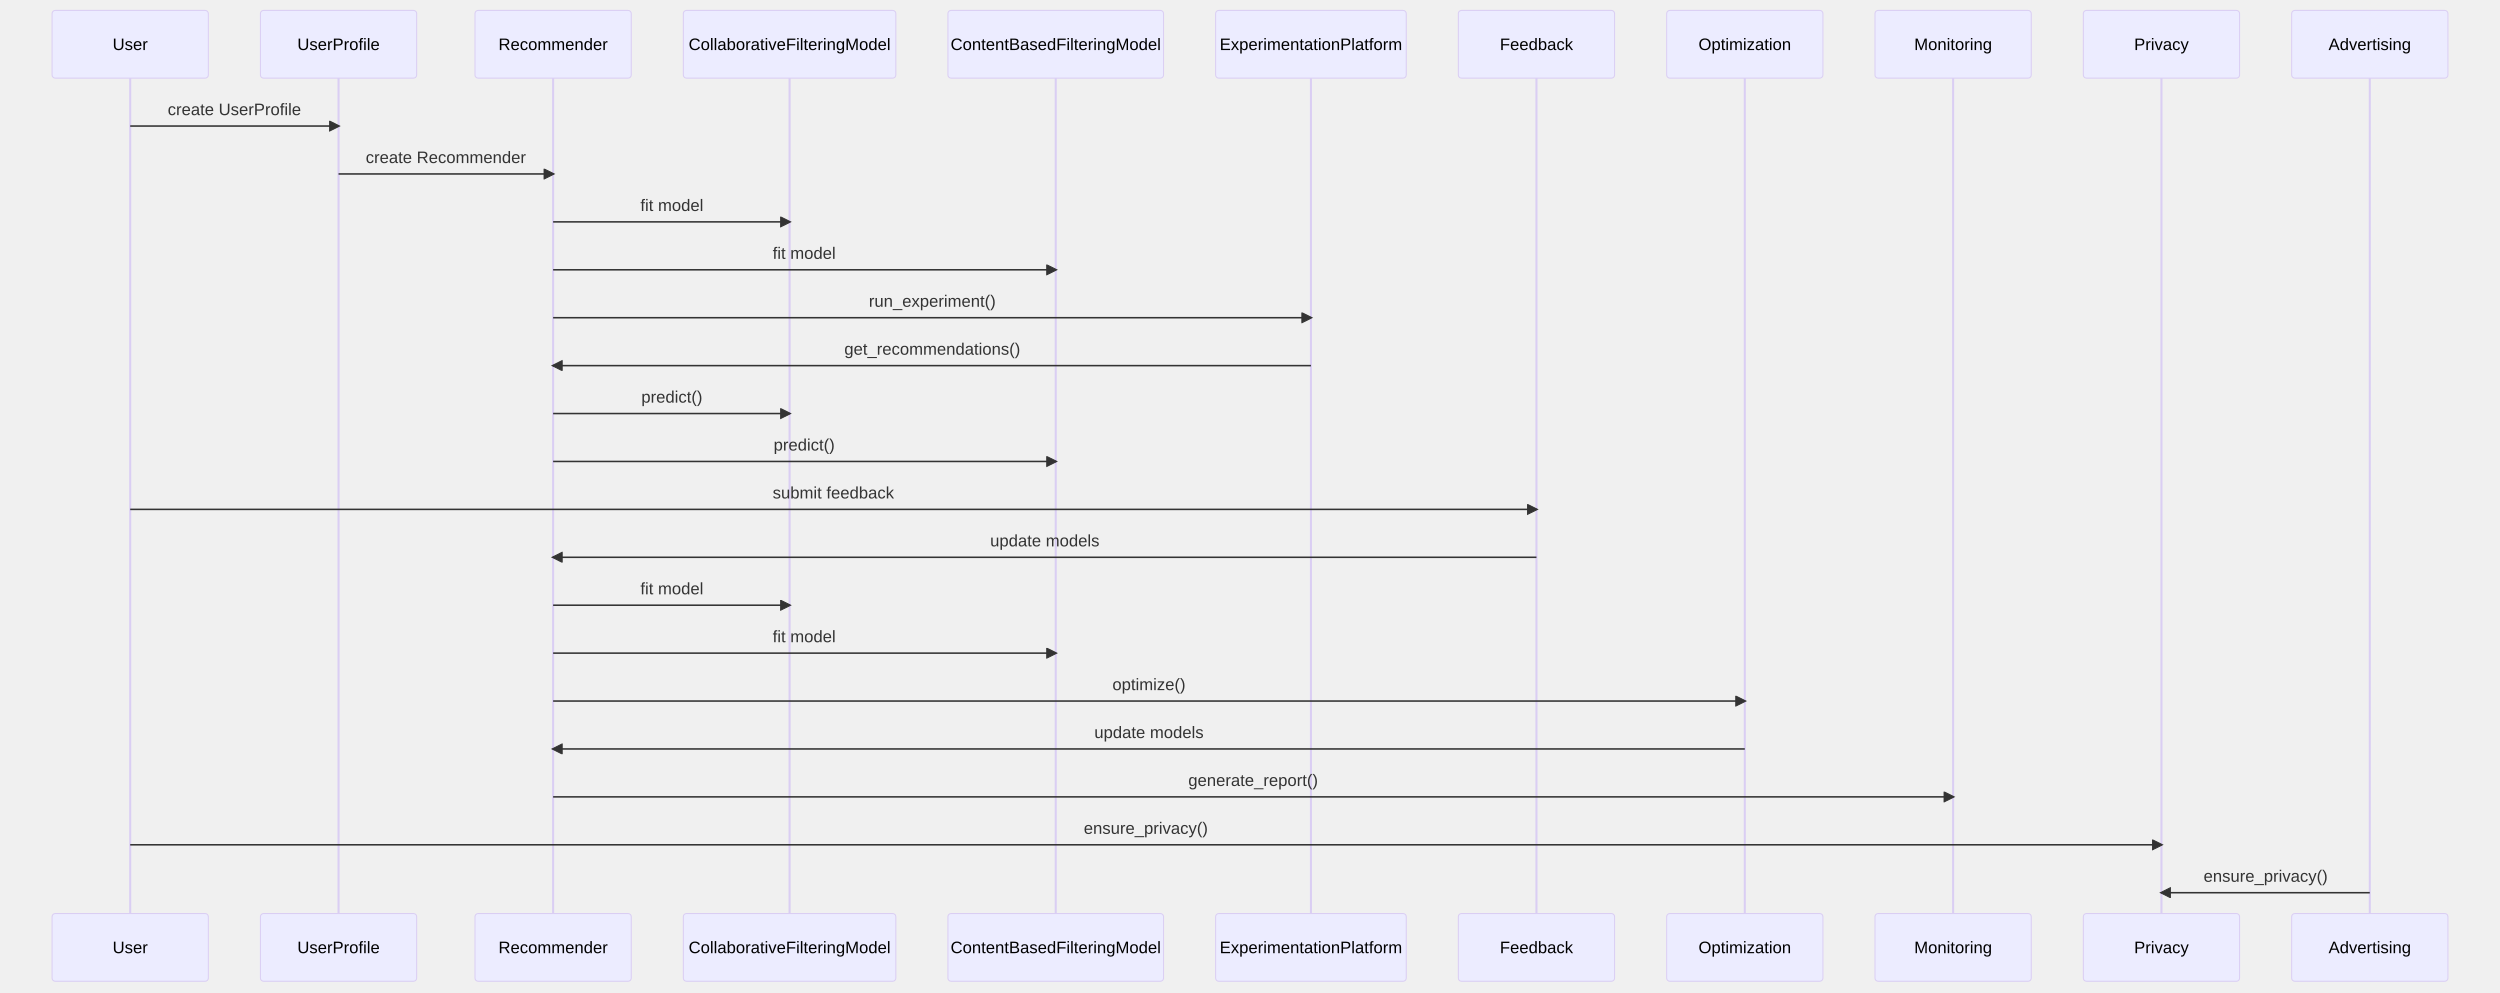
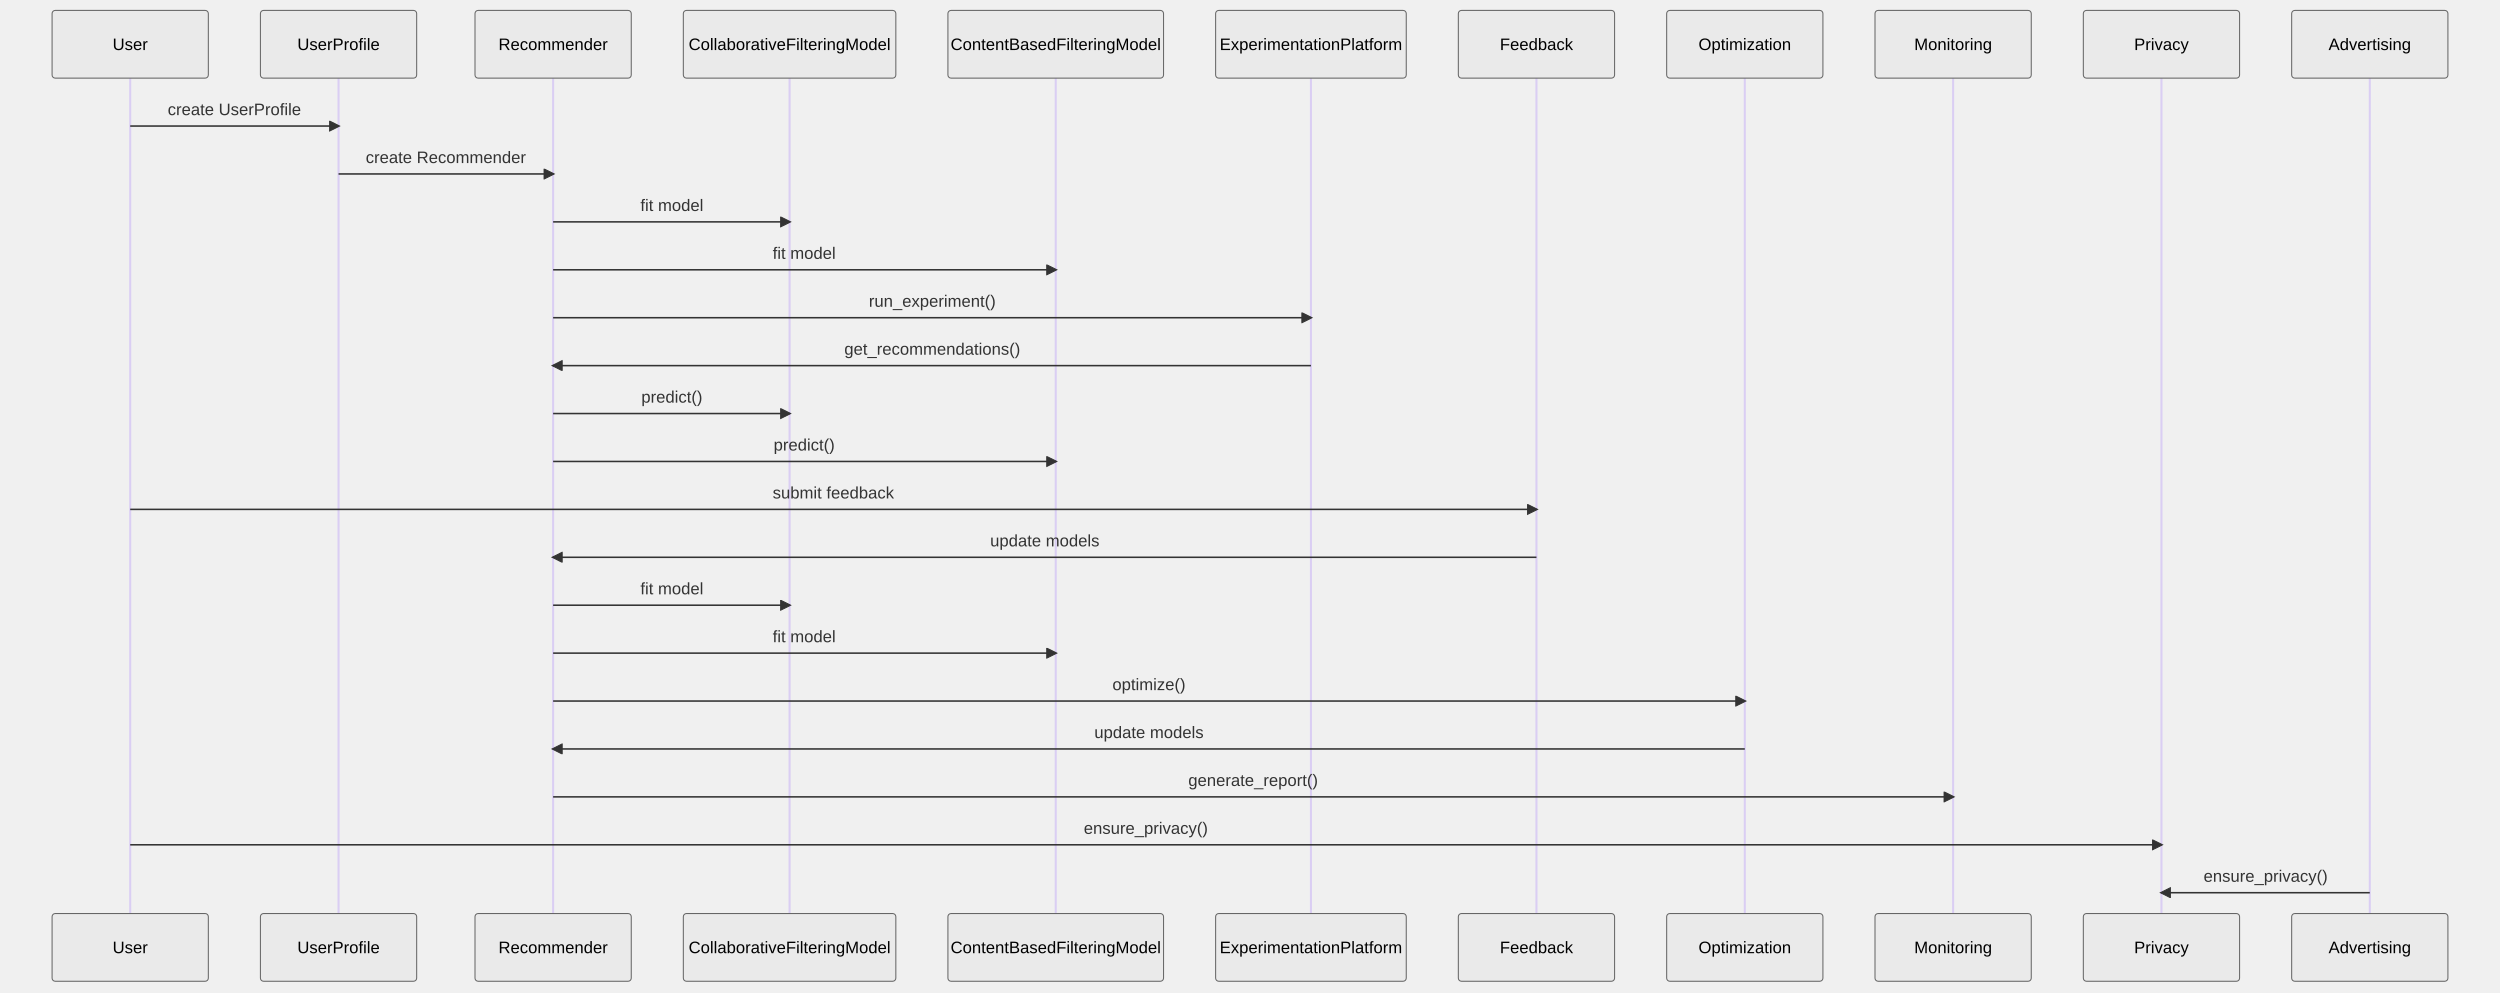
<svg xmlns="http://www.w3.org/2000/svg" aria-roledescription="sequence" role="graphics-document document" viewBox="-50 -10 2400 953" style="max-width: 2400px; background-color: white;" width="100%" id="my-svg">
-   <style>#my-svg{font-family:"trebuchet ms",verdana,arial,sans-serif;font-size:16px;fill:#333;}#my-svg .error-icon{fill:#552222;}#my-svg .error-text{fill:#552222;stroke:#552222;}#my-svg .edge-thickness-normal{stroke-width:2px;}#my-svg .edge-thickness-thick{stroke-width:3.5px;}#my-svg .edge-pattern-solid{stroke-dasharray:0;}#my-svg .edge-pattern-dashed{stroke-dasharray:3;}#my-svg .edge-pattern-dotted{stroke-dasharray:2;}#my-svg .marker{fill:#333333;stroke:#333333;}#my-svg .marker.cross{stroke:#333333;}#my-svg svg{font-family:"trebuchet ms",verdana,arial,sans-serif;font-size:16px;}#my-svg .actor{stroke:hsl(259.626, 59.777%, 87.902%);fill:#ECECFF;}#my-svg text.actor&gt;tspan{fill:black;stroke:none;}#my-svg .actor-line{stroke:grey;}#my-svg .messageLine0{stroke-width:1.5;stroke-dasharray:none;stroke:#333;}#my-svg .messageLine1{stroke-width:1.5;stroke-dasharray:2,2;stroke:#333;}#my-svg #arrowhead path{fill:#333;stroke:#333;}#my-svg .sequenceNumber{fill:white;}#my-svg #sequencenumber{fill:#333;}#my-svg #crosshead path{fill:#333;stroke:#333;}#my-svg .messageText{fill:#333;stroke:none;}#my-svg .labelBox{stroke:hsl(259.626, 59.777%, 87.902%);fill:#ECECFF;}#my-svg .labelText,#my-svg .labelText&gt;tspan{fill:black;stroke:none;}#my-svg .loopText,#my-svg .loopText&gt;tspan{fill:black;stroke:none;}#my-svg .loopLine{stroke-width:2px;stroke-dasharray:2,2;stroke:hsl(259.626, 59.777%, 87.902%);fill:hsl(259.626, 59.777%, 87.902%);}#my-svg .note{stroke:#aaaa33;fill:#fff5ad;}#my-svg .noteText,#my-svg .noteText&gt;tspan{fill:black;stroke:none;}#my-svg .activation0{fill:#f4f4f4;stroke:#666;}#my-svg .activation1{fill:#f4f4f4;stroke:#666;}#my-svg .activation2{fill:#f4f4f4;stroke:#666;}#my-svg .actorPopupMenu{position:absolute;}#my-svg .actorPopupMenuPanel{position:absolute;fill:#ECECFF;box-shadow:0px 8px 16px 0px rgba(0,0,0,0.2);filter:drop-shadow(3px 5px 2px rgb(0 0 0 / 0.4));}#my-svg .actor-man line{stroke:hsl(259.626, 59.777%, 87.902%);fill:#ECECFF;}#my-svg .actor-man circle,#my-svg line{stroke:hsl(259.626, 59.777%, 87.902%);fill:#ECECFF;stroke-width:2px;}#my-svg :root{--mermaid-font-family:"trebuchet ms",verdana,arial,sans-serif;}</style>
+   <style>#my-svg{font-family:"trebuchet ms",verdana,arial,sans-serif;font-size:16px;fill:#333;}#my-svg
+         .error-icon{fill:#552222;}#my-svg .error-text{fill:#552222;stroke:#552222;}#my-svg
+         .edge-thickness-normal{stroke-width:2px;}#my-svg .edge-thickness-thick{stroke-width:3.5px;}#my-svg
+         .edge-pattern-solid{stroke-dasharray:0;}#my-svg .edge-pattern-dashed{stroke-dasharray:3;}#my-svg
+         .edge-pattern-dotted{stroke-dasharray:2;}#my-svg .marker{fill:#333333;stroke:#333333;}#my-svg
+         .marker.cross{stroke:#333333;}#my-svg svg{font-family:"trebuchet
+         ms",verdana,arial,sans-serif;font-size:16px;}#my-svg .actor{stroke:hsl(259.626, 59.777%,
+         87.902%);fill:#ECECFF;}#my-svg text.actor&gt;tspan{fill:black;stroke:none;}#my-svg
+         .actor-line{stroke:grey;}#my-svg .messageLine0{stroke-width:1.5;stroke-dasharray:none;stroke:#333;}#my-svg
+         .messageLine1{stroke-width:1.5;stroke-dasharray:2,2;stroke:#333;}#my-svg #arrowhead
+         path{fill:#333;stroke:#333;}#my-svg .sequenceNumber{fill:white;}#my-svg #sequencenumber{fill:#333;}#my-svg
+         #crosshead path{fill:#333;stroke:#333;}#my-svg .messageText{fill:#333;stroke:none;}#my-svg
+         .labelBox{stroke:hsl(259.626, 59.777%, 87.902%);fill:#ECECFF;}#my-svg .labelText,#my-svg
+         .labelText&gt;tspan{fill:black;stroke:none;}#my-svg .loopText,#my-svg .loopText&gt;tspan{fill:black;stroke:none;}#my-svg
+         .loopLine{stroke-width:2px;stroke-dasharray:2,2;stroke:hsl(259.626, 59.777%,
+         87.902%);fill:hsl(259.626, 59.777%, 87.902%);}#my-svg
+         .note{stroke:#aaaa33;fill:#fff5ad;}#my-svg .noteText,#my-svg .noteText&gt;tspan{fill:black;stroke:none;}#my-svg
+         .activation0{fill:#f4f4f4;stroke:#666;}#my-svg .activation1{fill:#f4f4f4;stroke:#666;}#my-svg
+         .activation2{fill:#f4f4f4;stroke:#666;}#my-svg .actorPopupMenu{position:absolute;}#my-svg
+         .actorPopupMenuPanel{position:absolute;fill:#ECECFF;box-shadow:0px 8px 16px 0px
+         rgba(0,0,0,0.2);filter:drop-shadow(3px 5px 2px rgb(0 0 0 / 0.4));}#my-svg .actor-man
+         line{stroke:hsl(259.626, 59.777%, 87.902%);fill:#ECECFF;}#my-svg .actor-man circle,#my-svg
+         line{stroke:hsl(259.626, 59.777%, 87.902%);fill:#ECECFF;stroke-width:2px;}#my-svg
+         :root{--mermaid-font-family:"trebuchet ms",verdana,arial,sans-serif;}
+     </style>
  <g />
  <defs>
    <symbol height="24" width="24" id="computer">
      <path d="M2 2v13h20v-13h-20zm18 11h-16v-9h16v9zm-10.228 6l.466-1h3.524l.467 1h-4.457zm14.228 3h-24l2-6h2.104l-1.33 4h18.45l-1.297-4h2.073l2 6zm-5-10h-14v-7h14v7z" transform="scale(.5)" />
    </symbol>
  </defs>
  <defs>
    <symbol clip-rule="evenodd" fill-rule="evenodd" id="database">
      <path d="M12.258.001l.256.004.255.005.253.008.251.01.249.012.247.015.246.016.242.019.241.02.239.023.236.024.233.027.231.028.229.031.225.032.223.034.22.036.217.038.214.04.211.041.208.043.205.045.201.046.198.048.194.05.191.051.187.053.183.054.18.056.175.057.172.059.168.06.163.061.16.063.155.064.15.066.074.033.073.033.071.034.07.034.069.035.068.035.067.035.066.035.064.036.064.036.062.036.06.036.06.037.058.037.058.037.055.038.055.038.053.038.052.038.051.039.05.039.048.039.047.039.045.04.044.04.043.04.041.04.04.041.039.041.037.041.036.041.034.041.033.042.032.042.03.042.029.042.027.042.026.043.024.043.023.043.021.043.02.043.018.044.017.043.015.044.013.044.012.044.011.045.009.044.007.045.006.045.004.045.002.045.001.045v17l-.001.045-.002.045-.004.045-.006.045-.007.045-.009.044-.011.045-.012.044-.013.044-.015.044-.017.043-.018.044-.02.043-.021.043-.023.043-.024.043-.026.043-.027.042-.029.042-.03.042-.032.042-.033.042-.034.041-.036.041-.037.041-.039.041-.04.041-.041.04-.043.04-.044.04-.045.04-.047.039-.048.039-.05.039-.051.039-.052.038-.053.038-.055.038-.055.038-.058.037-.058.037-.06.037-.06.036-.062.036-.064.036-.064.036-.066.035-.067.035-.068.035-.069.035-.07.034-.071.034-.073.033-.074.033-.15.066-.155.064-.16.063-.163.061-.168.06-.172.059-.175.057-.18.056-.183.054-.187.053-.191.051-.194.05-.198.048-.201.046-.205.045-.208.043-.211.041-.214.04-.217.038-.22.036-.223.034-.225.032-.229.031-.231.028-.233.027-.236.024-.239.023-.241.02-.242.019-.246.016-.247.015-.249.012-.251.01-.253.008-.255.005-.256.004-.258.001-.258-.001-.256-.004-.255-.005-.253-.008-.251-.01-.249-.012-.247-.015-.245-.016-.243-.019-.241-.02-.238-.023-.236-.024-.234-.027-.231-.028-.228-.031-.226-.032-.223-.034-.22-.036-.217-.038-.214-.04-.211-.041-.208-.043-.204-.045-.201-.046-.198-.048-.195-.05-.19-.051-.187-.053-.184-.054-.179-.056-.176-.057-.172-.059-.167-.06-.164-.061-.159-.063-.155-.064-.151-.066-.074-.033-.072-.033-.072-.034-.07-.034-.069-.035-.068-.035-.067-.035-.066-.035-.064-.036-.063-.036-.062-.036-.061-.036-.06-.037-.058-.037-.057-.037-.056-.038-.055-.038-.053-.038-.052-.038-.051-.039-.049-.039-.049-.039-.046-.039-.046-.04-.044-.04-.043-.04-.041-.04-.04-.041-.039-.041-.037-.041-.036-.041-.034-.041-.033-.042-.032-.042-.03-.042-.029-.042-.027-.042-.026-.043-.024-.043-.023-.043-.021-.043-.02-.043-.018-.044-.017-.043-.015-.044-.013-.044-.012-.044-.011-.045-.009-.044-.007-.045-.006-.045-.004-.045-.002-.045-.001-.045v-17l.001-.045.002-.045.004-.045.006-.045.007-.045.009-.044.011-.045.012-.044.013-.044.015-.044.017-.043.018-.044.02-.043.021-.043.023-.043.024-.043.026-.043.027-.042.029-.042.03-.042.032-.042.033-.042.034-.041.036-.041.037-.041.039-.041.04-.041.041-.04.043-.04.044-.04.046-.04.046-.039.049-.039.049-.039.051-.039.052-.038.053-.038.055-.038.056-.038.057-.037.058-.037.06-.037.061-.036.062-.036.063-.036.064-.036.066-.035.067-.035.068-.035.069-.035.07-.034.072-.034.072-.033.074-.033.151-.066.155-.064.159-.063.164-.061.167-.06.172-.059.176-.057.179-.056.184-.054.187-.053.19-.051.195-.05.198-.048.201-.046.204-.045.208-.043.211-.041.214-.04.217-.038.22-.036.223-.034.226-.032.228-.031.231-.028.234-.027.236-.024.238-.023.241-.02.243-.019.245-.016.247-.015.249-.012.251-.01.253-.008.255-.005.256-.004.258-.001.258.001zm-9.258 20.499v.01l.001.021.003.021.004.022.005.021.006.022.007.022.009.023.01.022.011.023.012.023.013.023.015.023.016.024.017.023.018.024.019.024.021.024.022.025.023.024.024.025.052.049.056.05.061.051.066.051.07.051.075.051.079.052.084.052.088.052.092.052.097.052.102.051.105.052.11.052.114.051.119.051.123.051.127.05.131.05.135.05.139.048.144.049.147.047.152.047.155.047.16.045.163.045.167.043.171.043.176.041.178.041.183.039.187.039.19.037.194.035.197.035.202.033.204.031.209.03.212.029.216.027.219.025.222.024.226.021.23.02.233.018.236.016.24.015.243.012.246.01.249.008.253.005.256.004.259.001.26-.001.257-.004.254-.005.25-.008.247-.011.244-.012.241-.014.237-.016.233-.018.231-.021.226-.021.224-.024.22-.026.216-.027.212-.028.21-.031.205-.031.202-.034.198-.034.194-.036.191-.037.187-.039.183-.04.179-.04.175-.042.172-.043.168-.044.163-.045.16-.046.155-.046.152-.047.148-.048.143-.049.139-.049.136-.05.131-.05.126-.05.123-.051.118-.052.114-.051.11-.052.106-.052.101-.052.096-.052.092-.052.088-.053.083-.051.079-.052.074-.052.07-.051.065-.051.06-.051.056-.05.051-.05.023-.024.023-.025.021-.024.02-.024.019-.024.018-.024.017-.024.015-.023.014-.024.013-.023.012-.023.01-.023.01-.022.008-.022.006-.022.006-.022.004-.022.004-.021.001-.021.001-.021v-4.127l-.077.055-.08.053-.083.054-.085.053-.087.052-.09.052-.093.051-.095.05-.097.05-.1.049-.102.049-.105.048-.106.047-.109.047-.111.046-.114.045-.115.045-.118.044-.12.043-.122.042-.124.042-.126.041-.128.04-.13.04-.132.038-.134.038-.135.037-.138.037-.139.035-.142.035-.143.034-.144.033-.147.032-.148.031-.15.03-.151.03-.153.029-.154.027-.156.027-.158.026-.159.025-.161.024-.162.023-.163.022-.165.021-.166.02-.167.019-.169.018-.169.017-.171.016-.173.015-.173.014-.175.013-.175.012-.177.011-.178.01-.179.008-.179.008-.181.006-.182.005-.182.004-.184.003-.184.002h-.37l-.184-.002-.184-.003-.182-.004-.182-.005-.181-.006-.179-.008-.179-.008-.178-.01-.176-.011-.176-.012-.175-.013-.173-.014-.172-.015-.171-.016-.17-.017-.169-.018-.167-.019-.166-.02-.165-.021-.163-.022-.162-.023-.161-.024-.159-.025-.157-.026-.156-.027-.155-.027-.153-.029-.151-.03-.15-.03-.148-.031-.146-.032-.145-.033-.143-.034-.141-.035-.14-.035-.137-.037-.136-.037-.134-.038-.132-.038-.13-.04-.128-.04-.126-.041-.124-.042-.122-.042-.12-.044-.117-.043-.116-.045-.113-.045-.112-.046-.109-.047-.106-.047-.105-.048-.102-.049-.1-.049-.097-.05-.095-.05-.093-.052-.09-.051-.087-.052-.085-.053-.083-.054-.08-.054-.077-.054v4.127zm0-5.654v.011l.001.021.003.021.004.021.005.022.006.022.007.022.009.022.01.022.011.023.012.023.013.023.015.024.016.023.017.024.018.024.019.024.021.024.022.024.023.025.024.024.052.05.056.05.061.05.066.051.07.051.075.052.079.051.084.052.088.052.092.052.097.052.102.052.105.052.11.051.114.051.119.052.123.05.127.051.131.05.135.049.139.049.144.048.147.048.152.047.155.046.16.045.163.045.167.044.171.042.176.042.178.04.183.04.187.038.19.037.194.036.197.034.202.033.204.032.209.03.212.028.216.027.219.025.222.024.226.022.23.02.233.018.236.016.24.014.243.012.246.01.249.008.253.006.256.003.259.001.26-.001.257-.003.254-.006.25-.008.247-.01.244-.012.241-.015.237-.016.233-.018.231-.02.226-.022.224-.024.22-.025.216-.027.212-.029.21-.03.205-.032.202-.033.198-.035.194-.036.191-.037.187-.039.183-.039.179-.041.175-.042.172-.043.168-.044.163-.045.16-.045.155-.047.152-.047.148-.048.143-.048.139-.05.136-.049.131-.05.126-.051.123-.051.118-.051.114-.052.11-.052.106-.052.101-.052.096-.052.092-.052.088-.052.083-.052.079-.052.074-.051.07-.052.065-.051.06-.05.056-.051.051-.049.023-.025.023-.024.021-.025.02-.024.019-.024.018-.024.017-.024.015-.023.014-.023.013-.024.012-.022.01-.023.01-.023.008-.022.006-.022.006-.022.004-.021.004-.022.001-.021.001-.021v-4.139l-.077.054-.08.054-.083.054-.085.052-.087.053-.09.051-.093.051-.095.051-.097.05-.1.049-.102.049-.105.048-.106.047-.109.047-.111.046-.114.045-.115.044-.118.044-.12.044-.122.042-.124.042-.126.041-.128.04-.13.039-.132.039-.134.038-.135.037-.138.036-.139.036-.142.035-.143.033-.144.033-.147.033-.148.031-.15.03-.151.03-.153.028-.154.028-.156.027-.158.026-.159.025-.161.024-.162.023-.163.022-.165.021-.166.02-.167.019-.169.018-.169.017-.171.016-.173.015-.173.014-.175.013-.175.012-.177.011-.178.009-.179.009-.179.007-.181.007-.182.005-.182.004-.184.003-.184.002h-.37l-.184-.002-.184-.003-.182-.004-.182-.005-.181-.007-.179-.007-.179-.009-.178-.009-.176-.011-.176-.012-.175-.013-.173-.014-.172-.015-.171-.016-.17-.017-.169-.018-.167-.019-.166-.02-.165-.021-.163-.022-.162-.023-.161-.024-.159-.025-.157-.026-.156-.027-.155-.028-.153-.028-.151-.03-.15-.03-.148-.031-.146-.033-.145-.033-.143-.033-.141-.035-.14-.036-.137-.036-.136-.037-.134-.038-.132-.039-.13-.039-.128-.04-.126-.041-.124-.042-.122-.043-.12-.043-.117-.044-.116-.044-.113-.046-.112-.046-.109-.046-.106-.047-.105-.048-.102-.049-.1-.049-.097-.05-.095-.051-.093-.051-.09-.051-.087-.053-.085-.052-.083-.054-.08-.054-.077-.054v4.139zm0-5.666v.011l.001.02.003.022.004.021.005.022.006.021.007.022.009.023.01.022.011.023.012.023.013.023.015.023.016.024.017.024.018.023.019.024.021.025.022.024.023.024.024.025.052.05.056.05.061.05.066.051.07.051.075.052.079.051.084.052.088.052.092.052.097.052.102.052.105.051.11.052.114.051.119.051.123.051.127.05.131.05.135.05.139.049.144.048.147.048.152.047.155.046.16.045.163.045.167.043.171.043.176.042.178.04.183.04.187.038.19.037.194.036.197.034.202.033.204.032.209.03.212.028.216.027.219.025.222.024.226.021.23.02.233.018.236.017.24.014.243.012.246.01.249.008.253.006.256.003.259.001.26-.001.257-.003.254-.006.25-.008.247-.01.244-.013.241-.014.237-.016.233-.018.231-.02.226-.022.224-.024.22-.025.216-.027.212-.029.21-.03.205-.032.202-.033.198-.035.194-.036.191-.037.187-.039.183-.039.179-.041.175-.042.172-.043.168-.044.163-.045.16-.045.155-.047.152-.047.148-.048.143-.049.139-.049.136-.049.131-.051.126-.05.123-.051.118-.052.114-.051.11-.052.106-.052.101-.052.096-.052.092-.052.088-.052.083-.052.079-.052.074-.052.07-.051.065-.051.06-.051.056-.05.051-.049.023-.025.023-.025.021-.024.02-.024.019-.024.018-.024.017-.024.015-.023.014-.024.013-.023.012-.023.01-.022.01-.023.008-.022.006-.022.006-.022.004-.022.004-.021.001-.021.001-.021v-4.153l-.077.054-.08.054-.083.053-.085.053-.087.053-.09.051-.093.051-.095.051-.097.05-.1.049-.102.048-.105.048-.106.048-.109.046-.111.046-.114.046-.115.044-.118.044-.12.043-.122.043-.124.042-.126.041-.128.04-.13.039-.132.039-.134.038-.135.037-.138.036-.139.036-.142.034-.143.034-.144.033-.147.032-.148.032-.15.03-.151.03-.153.028-.154.028-.156.027-.158.026-.159.024-.161.024-.162.023-.163.023-.165.021-.166.02-.167.019-.169.018-.169.017-.171.016-.173.015-.173.014-.175.013-.175.012-.177.01-.178.01-.179.009-.179.007-.181.006-.182.006-.182.004-.184.003-.184.001-.185.001-.185-.001-.184-.001-.184-.003-.182-.004-.182-.006-.181-.006-.179-.007-.179-.009-.178-.01-.176-.01-.176-.012-.175-.013-.173-.014-.172-.015-.171-.016-.17-.017-.169-.018-.167-.019-.166-.02-.165-.021-.163-.023-.162-.023-.161-.024-.159-.024-.157-.026-.156-.027-.155-.028-.153-.028-.151-.03-.15-.03-.148-.032-.146-.032-.145-.033-.143-.034-.141-.034-.14-.036-.137-.036-.136-.037-.134-.038-.132-.039-.13-.039-.128-.041-.126-.041-.124-.041-.122-.043-.12-.043-.117-.044-.116-.044-.113-.046-.112-.046-.109-.046-.106-.048-.105-.048-.102-.048-.1-.05-.097-.049-.095-.051-.093-.051-.09-.052-.087-.052-.085-.053-.083-.053-.08-.054-.077-.054v4.153zm8.74-8.179l-.257.004-.254.005-.25.008-.247.011-.244.012-.241.014-.237.016-.233.018-.231.021-.226.022-.224.023-.22.026-.216.027-.212.028-.21.031-.205.032-.202.033-.198.034-.194.036-.191.038-.187.038-.183.04-.179.041-.175.042-.172.043-.168.043-.163.045-.16.046-.155.046-.152.048-.148.048-.143.048-.139.049-.136.05-.131.05-.126.051-.123.051-.118.051-.114.052-.11.052-.106.052-.101.052-.096.052-.092.052-.088.052-.083.052-.079.052-.074.051-.07.052-.065.051-.06.05-.056.05-.051.05-.023.025-.023.024-.021.024-.02.025-.019.024-.018.024-.017.023-.015.024-.014.023-.013.023-.012.023-.01.023-.01.022-.008.022-.006.023-.006.021-.004.022-.004.021-.001.021-.001.021.001.021.001.021.004.021.004.022.006.021.006.023.008.022.01.022.01.023.012.023.013.023.014.023.015.024.017.023.018.024.019.024.02.025.021.024.023.024.023.025.051.05.056.05.06.05.065.051.07.052.074.051.079.052.083.052.088.052.092.052.096.052.101.052.106.052.11.052.114.052.118.051.123.051.126.051.131.05.136.05.139.049.143.048.148.048.152.048.155.046.16.046.163.045.168.043.172.043.175.042.179.041.183.04.187.038.191.038.194.036.198.034.202.033.205.032.21.031.212.028.216.027.22.026.224.023.226.022.231.021.233.018.237.016.241.014.244.012.247.011.25.008.254.005.257.004.26.001.26-.001.257-.004.254-.005.25-.008.247-.011.244-.012.241-.014.237-.016.233-.018.231-.021.226-.022.224-.023.22-.026.216-.027.212-.028.21-.031.205-.032.202-.033.198-.034.194-.036.191-.038.187-.038.183-.04.179-.041.175-.042.172-.043.168-.043.163-.045.16-.046.155-.046.152-.048.148-.048.143-.048.139-.049.136-.05.131-.05.126-.051.123-.051.118-.051.114-.052.11-.052.106-.052.101-.052.096-.052.092-.052.088-.052.083-.052.079-.052.074-.051.07-.052.065-.051.06-.05.056-.05.051-.05.023-.025.023-.024.021-.024.02-.025.019-.024.018-.024.017-.023.015-.024.014-.023.013-.023.012-.023.01-.023.01-.022.008-.022.006-.023.006-.021.004-.022.004-.021.001-.021.001-.021-.001-.021-.001-.021-.004-.021-.004-.022-.006-.021-.006-.023-.008-.022-.01-.022-.01-.023-.012-.023-.013-.023-.014-.023-.015-.024-.017-.023-.018-.024-.019-.024-.02-.025-.021-.024-.023-.024-.023-.025-.051-.05-.056-.05-.06-.05-.065-.051-.07-.052-.074-.051-.079-.052-.083-.052-.088-.052-.092-.052-.096-.052-.101-.052-.106-.052-.11-.052-.114-.052-.118-.051-.123-.051-.126-.051-.131-.05-.136-.05-.139-.049-.143-.048-.148-.048-.152-.048-.155-.046-.16-.046-.163-.045-.168-.043-.172-.043-.175-.042-.179-.041-.183-.04-.187-.038-.191-.038-.194-.036-.198-.034-.202-.033-.205-.032-.21-.031-.212-.028-.216-.027-.22-.026-.224-.023-.226-.022-.231-.021-.233-.018-.237-.016-.241-.014-.244-.012-.247-.011-.25-.008-.254-.005-.257-.004-.26-.001-.26.001z" transform="scale(.5)" />
    </symbol>
  </defs>
  <defs>
    <symbol height="24" width="24" id="clock">
      <path d="M12 2c5.514 0 10 4.486 10 10s-4.486 10-10 10-10-4.486-10-10 4.486-10 10-10zm0-2c-6.627 0-12 5.373-12 12s5.373 12 12 12 12-5.373 12-12-5.373-12-12-12zm5.848 12.459c.202.038.202.333.001.372-1.907.361-6.045 1.111-6.547 1.111-.719 0-1.301-.582-1.301-1.301 0-.512.77-5.447 1.125-7.445.034-.192.312-.181.343.014l.985 6.238 5.394 1.011z" transform="scale(.5)" />
    </symbol>
  </defs>
  <g>
    <line stroke="#999" stroke-width="0.5px" class="200" y2="887" x2="75" y1="5" x1="75" id="actor0" />
    <g id="root-0">
      <rect class="actor" ry="3" rx="3" height="65" width="150" stroke="#666" fill="#eaeaea" y="0" x="0" />
      <text style="text-anchor: middle; font-size: 16px; font-weight: 400;" class="actor" alignment-baseline="central" dominant-baseline="central" y="32.5" x="75">
        <tspan dy="0" x="75">User</tspan>
      </text>
    </g>
  </g>
  <g>
    <line stroke="#999" stroke-width="0.5px" class="200" y2="887" x2="275" y1="5" x1="275" id="actor1" />
    <g id="root-1">
      <rect class="actor" ry="3" rx="3" height="65" width="150" stroke="#666" fill="#eaeaea" y="0" x="200" />
      <text style="text-anchor: middle; font-size: 16px; font-weight: 400;" class="actor" alignment-baseline="central" dominant-baseline="central" y="32.5" x="275">
        <tspan dy="0" x="275">UserProfile</tspan>
      </text>
    </g>
  </g>
  <g>
    <line stroke="#999" stroke-width="0.5px" class="200" y2="887" x2="481" y1="5" x1="481" id="actor2" />
    <g id="root-2">
      <rect class="actor" ry="3" rx="3" height="65" width="150" stroke="#666" fill="#eaeaea" y="0" x="406" />
      <text style="text-anchor: middle; font-size: 16px; font-weight: 400;" class="actor" alignment-baseline="central" dominant-baseline="central" y="32.5" x="481">
        <tspan dy="0" x="481">Recommender</tspan>
      </text>
    </g>
  </g>
  <g>
    <line stroke="#999" stroke-width="0.5px" class="200" y2="887" x2="708" y1="5" x1="708" id="actor3" />
    <g id="root-3">
      <rect class="actor" ry="3" rx="3" height="65" width="204" stroke="#666" fill="#eaeaea" y="0" x="606" />
      <text style="text-anchor: middle; font-size: 16px; font-weight: 400;" class="actor" alignment-baseline="central" dominant-baseline="central" y="32.5" x="708">
        <tspan dy="0" x="708">CollaborativeFilteringModel</tspan>
      </text>
    </g>
  </g>
  <g>
    <line stroke="#999" stroke-width="0.5px" class="200" y2="887" x2="963.5" y1="5" x1="963.5" id="actor4" />
    <g id="root-4">
      <rect class="actor" ry="3" rx="3" height="65" width="207" stroke="#666" fill="#eaeaea" y="0" x="860" />
      <text style="text-anchor: middle; font-size: 16px; font-weight: 400;" class="actor" alignment-baseline="central" dominant-baseline="central" y="32.5" x="963.5">
        <tspan dy="0" x="963.5">ContentBasedFilteringModel</tspan>
      </text>
    </g>
  </g>
  <g>
    <line stroke="#999" stroke-width="0.5px" class="200" y2="887" x2="1208.5" y1="5" x1="1208.5" id="actor5" />
    <g id="root-5">
      <rect class="actor" ry="3" rx="3" height="65" width="183" stroke="#666" fill="#eaeaea" y="0" x="1117" />
      <text style="text-anchor: middle; font-size: 16px; font-weight: 400;" class="actor" alignment-baseline="central" dominant-baseline="central" y="32.5" x="1208.5">
        <tspan dy="0" x="1208.5">ExperimentationPlatform</tspan>
      </text>
    </g>
  </g>
  <g>
    <line stroke="#999" stroke-width="0.5px" class="200" y2="887" x2="1425" y1="5" x1="1425" id="actor6" />
    <g id="root-6">
      <rect class="actor" ry="3" rx="3" height="65" width="150" stroke="#666" fill="#eaeaea" y="0" x="1350" />
      <text style="text-anchor: middle; font-size: 16px; font-weight: 400;" class="actor" alignment-baseline="central" dominant-baseline="central" y="32.5" x="1425">
        <tspan dy="0" x="1425">Feedback</tspan>
      </text>
    </g>
  </g>
  <g>
    <line stroke="#999" stroke-width="0.5px" class="200" y2="887" x2="1625" y1="5" x1="1625" id="actor7" />
    <g id="root-7">
      <rect class="actor" ry="3" rx="3" height="65" width="150" stroke="#666" fill="#eaeaea" y="0" x="1550" />
      <text style="text-anchor: middle; font-size: 16px; font-weight: 400;" class="actor" alignment-baseline="central" dominant-baseline="central" y="32.5" x="1625">
        <tspan dy="0" x="1625">Optimization</tspan>
      </text>
    </g>
  </g>
  <g>
    <line stroke="#999" stroke-width="0.5px" class="200" y2="887" x2="1825" y1="5" x1="1825" id="actor8" />
    <g id="root-8">
      <rect class="actor" ry="3" rx="3" height="65" width="150" stroke="#666" fill="#eaeaea" y="0" x="1750" />
      <text style="text-anchor: middle; font-size: 16px; font-weight: 400;" class="actor" alignment-baseline="central" dominant-baseline="central" y="32.5" x="1825">
        <tspan dy="0" x="1825">Monitoring</tspan>
      </text>
    </g>
  </g>
  <g>
    <line stroke="#999" stroke-width="0.5px" class="200" y2="887" x2="2025" y1="5" x1="2025" id="actor9" />
    <g id="root-9">
      <rect class="actor" ry="3" rx="3" height="65" width="150" stroke="#666" fill="#eaeaea" y="0" x="1950" />
      <text style="text-anchor: middle; font-size: 16px; font-weight: 400;" class="actor" alignment-baseline="central" dominant-baseline="central" y="32.5" x="2025">
        <tspan dy="0" x="2025">Privacy</tspan>
      </text>
    </g>
  </g>
  <g>
    <line stroke="#999" stroke-width="0.5px" class="200" y2="887" x2="2225" y1="5" x1="2225" id="actor10" />
    <g id="root-10">
      <rect class="actor" ry="3" rx="3" height="65" width="150" stroke="#666" fill="#eaeaea" y="0" x="2150" />
      <text style="text-anchor: middle; font-size: 16px; font-weight: 400;" class="actor" alignment-baseline="central" dominant-baseline="central" y="32.5" x="2225">
        <tspan dy="0" x="2225">Advertising</tspan>
      </text>
    </g>
  </g>
  <defs>
    <marker orient="auto" markerHeight="12" markerWidth="12" markerUnits="userSpaceOnUse" refY="5" refX="9" id="arrowhead">
      <path d="M 0 0 L 10 5 L 0 10 z" />
    </marker>
  </defs>
  <defs>
    <marker refY="5" refX="4" orient="auto" markerHeight="8" markerWidth="15" id="crosshead">
      <path style="stroke-dasharray: 0, 0;" d="M 1,2 L 6,7 M 6,2 L 1,7" stroke-width="1pt" stroke="#000000" fill="none" />
    </marker>
  </defs>
  <defs>
    <marker orient="auto" markerHeight="28" markerWidth="20" refY="7" refX="18" id="filled-head">
      <path d="M 18,7 L9,13 L14,7 L9,1 Z" />
    </marker>
  </defs>
  <defs>
    <marker orient="auto" markerHeight="40" markerWidth="60" refY="15" refX="15" id="sequencenumber">
      <circle r="6" cy="15" cx="15" />
    </marker>
  </defs>
-   <text style="font-size: 16px; font-weight: 400;" dy="1em" class="messageText" alignment-baseline="middle" dominant-baseline="middle" text-anchor="middle" y="80" x="175">create UserProfile</text>
+   <text style="font-size: 16px; font-weight: 400;" dy="1em" class="messageText" alignment-baseline="middle" dominant-baseline="middle" text-anchor="middle" y="80" x="175">create UserProfile
+     </text>
  <line style="fill: none;" marker-end="url(#arrowhead)" stroke="none" stroke-width="2" class="messageLine0" y2="111" x2="275" y1="111" x1="75" />
-   <text style="font-size: 16px; font-weight: 400;" dy="1em" class="messageText" alignment-baseline="middle" dominant-baseline="middle" text-anchor="middle" y="126" x="378">create Recommender</text>
+   <text style="font-size: 16px; font-weight: 400;" dy="1em" class="messageText" alignment-baseline="middle" dominant-baseline="middle" text-anchor="middle" y="126" x="378">create Recommender
+     </text>
  <line style="fill: none;" marker-end="url(#arrowhead)" stroke="none" stroke-width="2" class="messageLine0" y2="157" x2="481" y1="157" x1="275" />
-   <text style="font-size: 16px; font-weight: 400;" dy="1em" class="messageText" alignment-baseline="middle" dominant-baseline="middle" text-anchor="middle" y="172" x="595">fit model</text>
+   <text style="font-size: 16px; font-weight: 400;" dy="1em" class="messageText" alignment-baseline="middle" dominant-baseline="middle" text-anchor="middle" y="172" x="595">fit model
+     </text>
  <line style="fill: none;" marker-end="url(#arrowhead)" stroke="none" stroke-width="2" class="messageLine0" y2="203" x2="708" y1="203" x1="481" />
-   <text style="font-size: 16px; font-weight: 400;" dy="1em" class="messageText" alignment-baseline="middle" dominant-baseline="middle" text-anchor="middle" y="218" x="722">fit model</text>
+   <text style="font-size: 16px; font-weight: 400;" dy="1em" class="messageText" alignment-baseline="middle" dominant-baseline="middle" text-anchor="middle" y="218" x="722">fit model
+     </text>
  <line style="fill: none;" marker-end="url(#arrowhead)" stroke="none" stroke-width="2" class="messageLine0" y2="249" x2="963.5" y1="249" x1="481" />
-   <text style="font-size: 16px; font-weight: 400;" dy="1em" class="messageText" alignment-baseline="middle" dominant-baseline="middle" text-anchor="middle" y="264" x="845">run_experiment()</text>
+   <text style="font-size: 16px; font-weight: 400;" dy="1em" class="messageText" alignment-baseline="middle" dominant-baseline="middle" text-anchor="middle" y="264" x="845">run_experiment()
+     </text>
  <line style="fill: none;" marker-end="url(#arrowhead)" stroke="none" stroke-width="2" class="messageLine0" y2="295" x2="1208.5" y1="295" x1="481" />
-   <text style="font-size: 16px; font-weight: 400;" dy="1em" class="messageText" alignment-baseline="middle" dominant-baseline="middle" text-anchor="middle" y="310" x="845">get_recommendations()</text>
+   <text style="font-size: 16px; font-weight: 400;" dy="1em" class="messageText" alignment-baseline="middle" dominant-baseline="middle" text-anchor="middle" y="310" x="845">get_recommendations()
+     </text>
  <line style="fill: none;" marker-end="url(#arrowhead)" stroke="none" stroke-width="2" class="messageLine0" y2="341" x2="481" y1="341" x1="1208.5" />
-   <text style="font-size: 16px; font-weight: 400;" dy="1em" class="messageText" alignment-baseline="middle" dominant-baseline="middle" text-anchor="middle" y="356" x="595">predict()</text>
+   <text style="font-size: 16px; font-weight: 400;" dy="1em" class="messageText" alignment-baseline="middle" dominant-baseline="middle" text-anchor="middle" y="356" x="595">predict()
+     </text>
  <line style="fill: none;" marker-end="url(#arrowhead)" stroke="none" stroke-width="2" class="messageLine0" y2="387" x2="708" y1="387" x1="481" />
-   <text style="font-size: 16px; font-weight: 400;" dy="1em" class="messageText" alignment-baseline="middle" dominant-baseline="middle" text-anchor="middle" y="402" x="722">predict()</text>
+   <text style="font-size: 16px; font-weight: 400;" dy="1em" class="messageText" alignment-baseline="middle" dominant-baseline="middle" text-anchor="middle" y="402" x="722">predict()
+     </text>
  <line style="fill: none;" marker-end="url(#arrowhead)" stroke="none" stroke-width="2" class="messageLine0" y2="433" x2="963.5" y1="433" x1="481" />
-   <text style="font-size: 16px; font-weight: 400;" dy="1em" class="messageText" alignment-baseline="middle" dominant-baseline="middle" text-anchor="middle" y="448" x="750">submit feedback</text>
+   <text style="font-size: 16px; font-weight: 400;" dy="1em" class="messageText" alignment-baseline="middle" dominant-baseline="middle" text-anchor="middle" y="448" x="750">submit feedback
+     </text>
  <line style="fill: none;" marker-end="url(#arrowhead)" stroke="none" stroke-width="2" class="messageLine0" y2="479" x2="1425" y1="479" x1="75" />
-   <text style="font-size: 16px; font-weight: 400;" dy="1em" class="messageText" alignment-baseline="middle" dominant-baseline="middle" text-anchor="middle" y="494" x="953">update models</text>
+   <text style="font-size: 16px; font-weight: 400;" dy="1em" class="messageText" alignment-baseline="middle" dominant-baseline="middle" text-anchor="middle" y="494" x="953">update models
+     </text>
  <line style="fill: none;" marker-end="url(#arrowhead)" stroke="none" stroke-width="2" class="messageLine0" y2="525" x2="481" y1="525" x1="1425" />
-   <text style="font-size: 16px; font-weight: 400;" dy="1em" class="messageText" alignment-baseline="middle" dominant-baseline="middle" text-anchor="middle" y="540" x="595">fit model</text>
+   <text style="font-size: 16px; font-weight: 400;" dy="1em" class="messageText" alignment-baseline="middle" dominant-baseline="middle" text-anchor="middle" y="540" x="595">fit model
+     </text>
  <line style="fill: none;" marker-end="url(#arrowhead)" stroke="none" stroke-width="2" class="messageLine0" y2="571" x2="708" y1="571" x1="481" />
-   <text style="font-size: 16px; font-weight: 400;" dy="1em" class="messageText" alignment-baseline="middle" dominant-baseline="middle" text-anchor="middle" y="586" x="722">fit model</text>
+   <text style="font-size: 16px; font-weight: 400;" dy="1em" class="messageText" alignment-baseline="middle" dominant-baseline="middle" text-anchor="middle" y="586" x="722">fit model
+     </text>
  <line style="fill: none;" marker-end="url(#arrowhead)" stroke="none" stroke-width="2" class="messageLine0" y2="617" x2="963.5" y1="617" x1="481" />
-   <text style="font-size: 16px; font-weight: 400;" dy="1em" class="messageText" alignment-baseline="middle" dominant-baseline="middle" text-anchor="middle" y="632" x="1053">optimize()</text>
+   <text style="font-size: 16px; font-weight: 400;" dy="1em" class="messageText" alignment-baseline="middle" dominant-baseline="middle" text-anchor="middle" y="632" x="1053">optimize()
+     </text>
  <line style="fill: none;" marker-end="url(#arrowhead)" stroke="none" stroke-width="2" class="messageLine0" y2="663" x2="1625" y1="663" x1="481" />
-   <text style="font-size: 16px; font-weight: 400;" dy="1em" class="messageText" alignment-baseline="middle" dominant-baseline="middle" text-anchor="middle" y="678" x="1053">update models</text>
+   <text style="font-size: 16px; font-weight: 400;" dy="1em" class="messageText" alignment-baseline="middle" dominant-baseline="middle" text-anchor="middle" y="678" x="1053">update models
+     </text>
  <line style="fill: none;" marker-end="url(#arrowhead)" stroke="none" stroke-width="2" class="messageLine0" y2="709" x2="481" y1="709" x1="1625" />
-   <text style="font-size: 16px; font-weight: 400;" dy="1em" class="messageText" alignment-baseline="middle" dominant-baseline="middle" text-anchor="middle" y="724" x="1153">generate_report()</text>
+   <text style="font-size: 16px; font-weight: 400;" dy="1em" class="messageText" alignment-baseline="middle" dominant-baseline="middle" text-anchor="middle" y="724" x="1153">generate_report()
+     </text>
  <line style="fill: none;" marker-end="url(#arrowhead)" stroke="none" stroke-width="2" class="messageLine0" y2="755" x2="1825" y1="755" x1="481" />
-   <text style="font-size: 16px; font-weight: 400;" dy="1em" class="messageText" alignment-baseline="middle" dominant-baseline="middle" text-anchor="middle" y="770" x="1050">ensure_privacy()</text>
+   <text style="font-size: 16px; font-weight: 400;" dy="1em" class="messageText" alignment-baseline="middle" dominant-baseline="middle" text-anchor="middle" y="770" x="1050">ensure_privacy()
+     </text>
  <line style="fill: none;" marker-end="url(#arrowhead)" stroke="none" stroke-width="2" class="messageLine0" y2="801" x2="2025" y1="801" x1="75" />
-   <text style="font-size: 16px; font-weight: 400;" dy="1em" class="messageText" alignment-baseline="middle" dominant-baseline="middle" text-anchor="middle" y="816" x="2125">ensure_privacy()</text>
+   <text style="font-size: 16px; font-weight: 400;" dy="1em" class="messageText" alignment-baseline="middle" dominant-baseline="middle" text-anchor="middle" y="816" x="2125">ensure_privacy()
+     </text>
  <line style="fill: none;" marker-end="url(#arrowhead)" stroke="none" stroke-width="2" class="messageLine0" y2="847" x2="2025" y1="847" x1="2225" />
  <g>
    <rect class="actor" ry="3" rx="3" height="65" width="150" stroke="#666" fill="#eaeaea" y="867" x="0" />
    <text style="text-anchor: middle; font-size: 16px; font-weight: 400;" class="actor" alignment-baseline="central" dominant-baseline="central" y="899.5" x="75">
      <tspan dy="0" x="75">User</tspan>
    </text>
  </g>
  <g>
    <rect class="actor" ry="3" rx="3" height="65" width="150" stroke="#666" fill="#eaeaea" y="867" x="200" />
    <text style="text-anchor: middle; font-size: 16px; font-weight: 400;" class="actor" alignment-baseline="central" dominant-baseline="central" y="899.5" x="275">
      <tspan dy="0" x="275">UserProfile</tspan>
    </text>
  </g>
  <g>
    <rect class="actor" ry="3" rx="3" height="65" width="150" stroke="#666" fill="#eaeaea" y="867" x="406" />
    <text style="text-anchor: middle; font-size: 16px; font-weight: 400;" class="actor" alignment-baseline="central" dominant-baseline="central" y="899.5" x="481">
      <tspan dy="0" x="481">Recommender</tspan>
    </text>
  </g>
  <g>
    <rect class="actor" ry="3" rx="3" height="65" width="204" stroke="#666" fill="#eaeaea" y="867" x="606" />
    <text style="text-anchor: middle; font-size: 16px; font-weight: 400;" class="actor" alignment-baseline="central" dominant-baseline="central" y="899.5" x="708">
      <tspan dy="0" x="708">CollaborativeFilteringModel</tspan>
    </text>
  </g>
  <g>
    <rect class="actor" ry="3" rx="3" height="65" width="207" stroke="#666" fill="#eaeaea" y="867" x="860" />
    <text style="text-anchor: middle; font-size: 16px; font-weight: 400;" class="actor" alignment-baseline="central" dominant-baseline="central" y="899.5" x="963.5">
      <tspan dy="0" x="963.5">ContentBasedFilteringModel</tspan>
    </text>
  </g>
  <g>
    <rect class="actor" ry="3" rx="3" height="65" width="183" stroke="#666" fill="#eaeaea" y="867" x="1117" />
    <text style="text-anchor: middle; font-size: 16px; font-weight: 400;" class="actor" alignment-baseline="central" dominant-baseline="central" y="899.5" x="1208.5">
      <tspan dy="0" x="1208.5">ExperimentationPlatform</tspan>
    </text>
  </g>
  <g>
    <rect class="actor" ry="3" rx="3" height="65" width="150" stroke="#666" fill="#eaeaea" y="867" x="1350" />
    <text style="text-anchor: middle; font-size: 16px; font-weight: 400;" class="actor" alignment-baseline="central" dominant-baseline="central" y="899.5" x="1425">
      <tspan dy="0" x="1425">Feedback</tspan>
    </text>
  </g>
  <g>
    <rect class="actor" ry="3" rx="3" height="65" width="150" stroke="#666" fill="#eaeaea" y="867" x="1550" />
    <text style="text-anchor: middle; font-size: 16px; font-weight: 400;" class="actor" alignment-baseline="central" dominant-baseline="central" y="899.5" x="1625">
      <tspan dy="0" x="1625">Optimization</tspan>
    </text>
  </g>
  <g>
    <rect class="actor" ry="3" rx="3" height="65" width="150" stroke="#666" fill="#eaeaea" y="867" x="1750" />
    <text style="text-anchor: middle; font-size: 16px; font-weight: 400;" class="actor" alignment-baseline="central" dominant-baseline="central" y="899.5" x="1825">
      <tspan dy="0" x="1825">Monitoring</tspan>
    </text>
  </g>
  <g>
    <rect class="actor" ry="3" rx="3" height="65" width="150" stroke="#666" fill="#eaeaea" y="867" x="1950" />
    <text style="text-anchor: middle; font-size: 16px; font-weight: 400;" class="actor" alignment-baseline="central" dominant-baseline="central" y="899.5" x="2025">
      <tspan dy="0" x="2025">Privacy</tspan>
    </text>
  </g>
  <g>
    <rect class="actor" ry="3" rx="3" height="65" width="150" stroke="#666" fill="#eaeaea" y="867" x="2150" />
    <text style="text-anchor: middle; font-size: 16px; font-weight: 400;" class="actor" alignment-baseline="central" dominant-baseline="central" y="899.5" x="2225">
      <tspan dy="0" x="2225">Advertising</tspan>
    </text>
  </g>
</svg>
